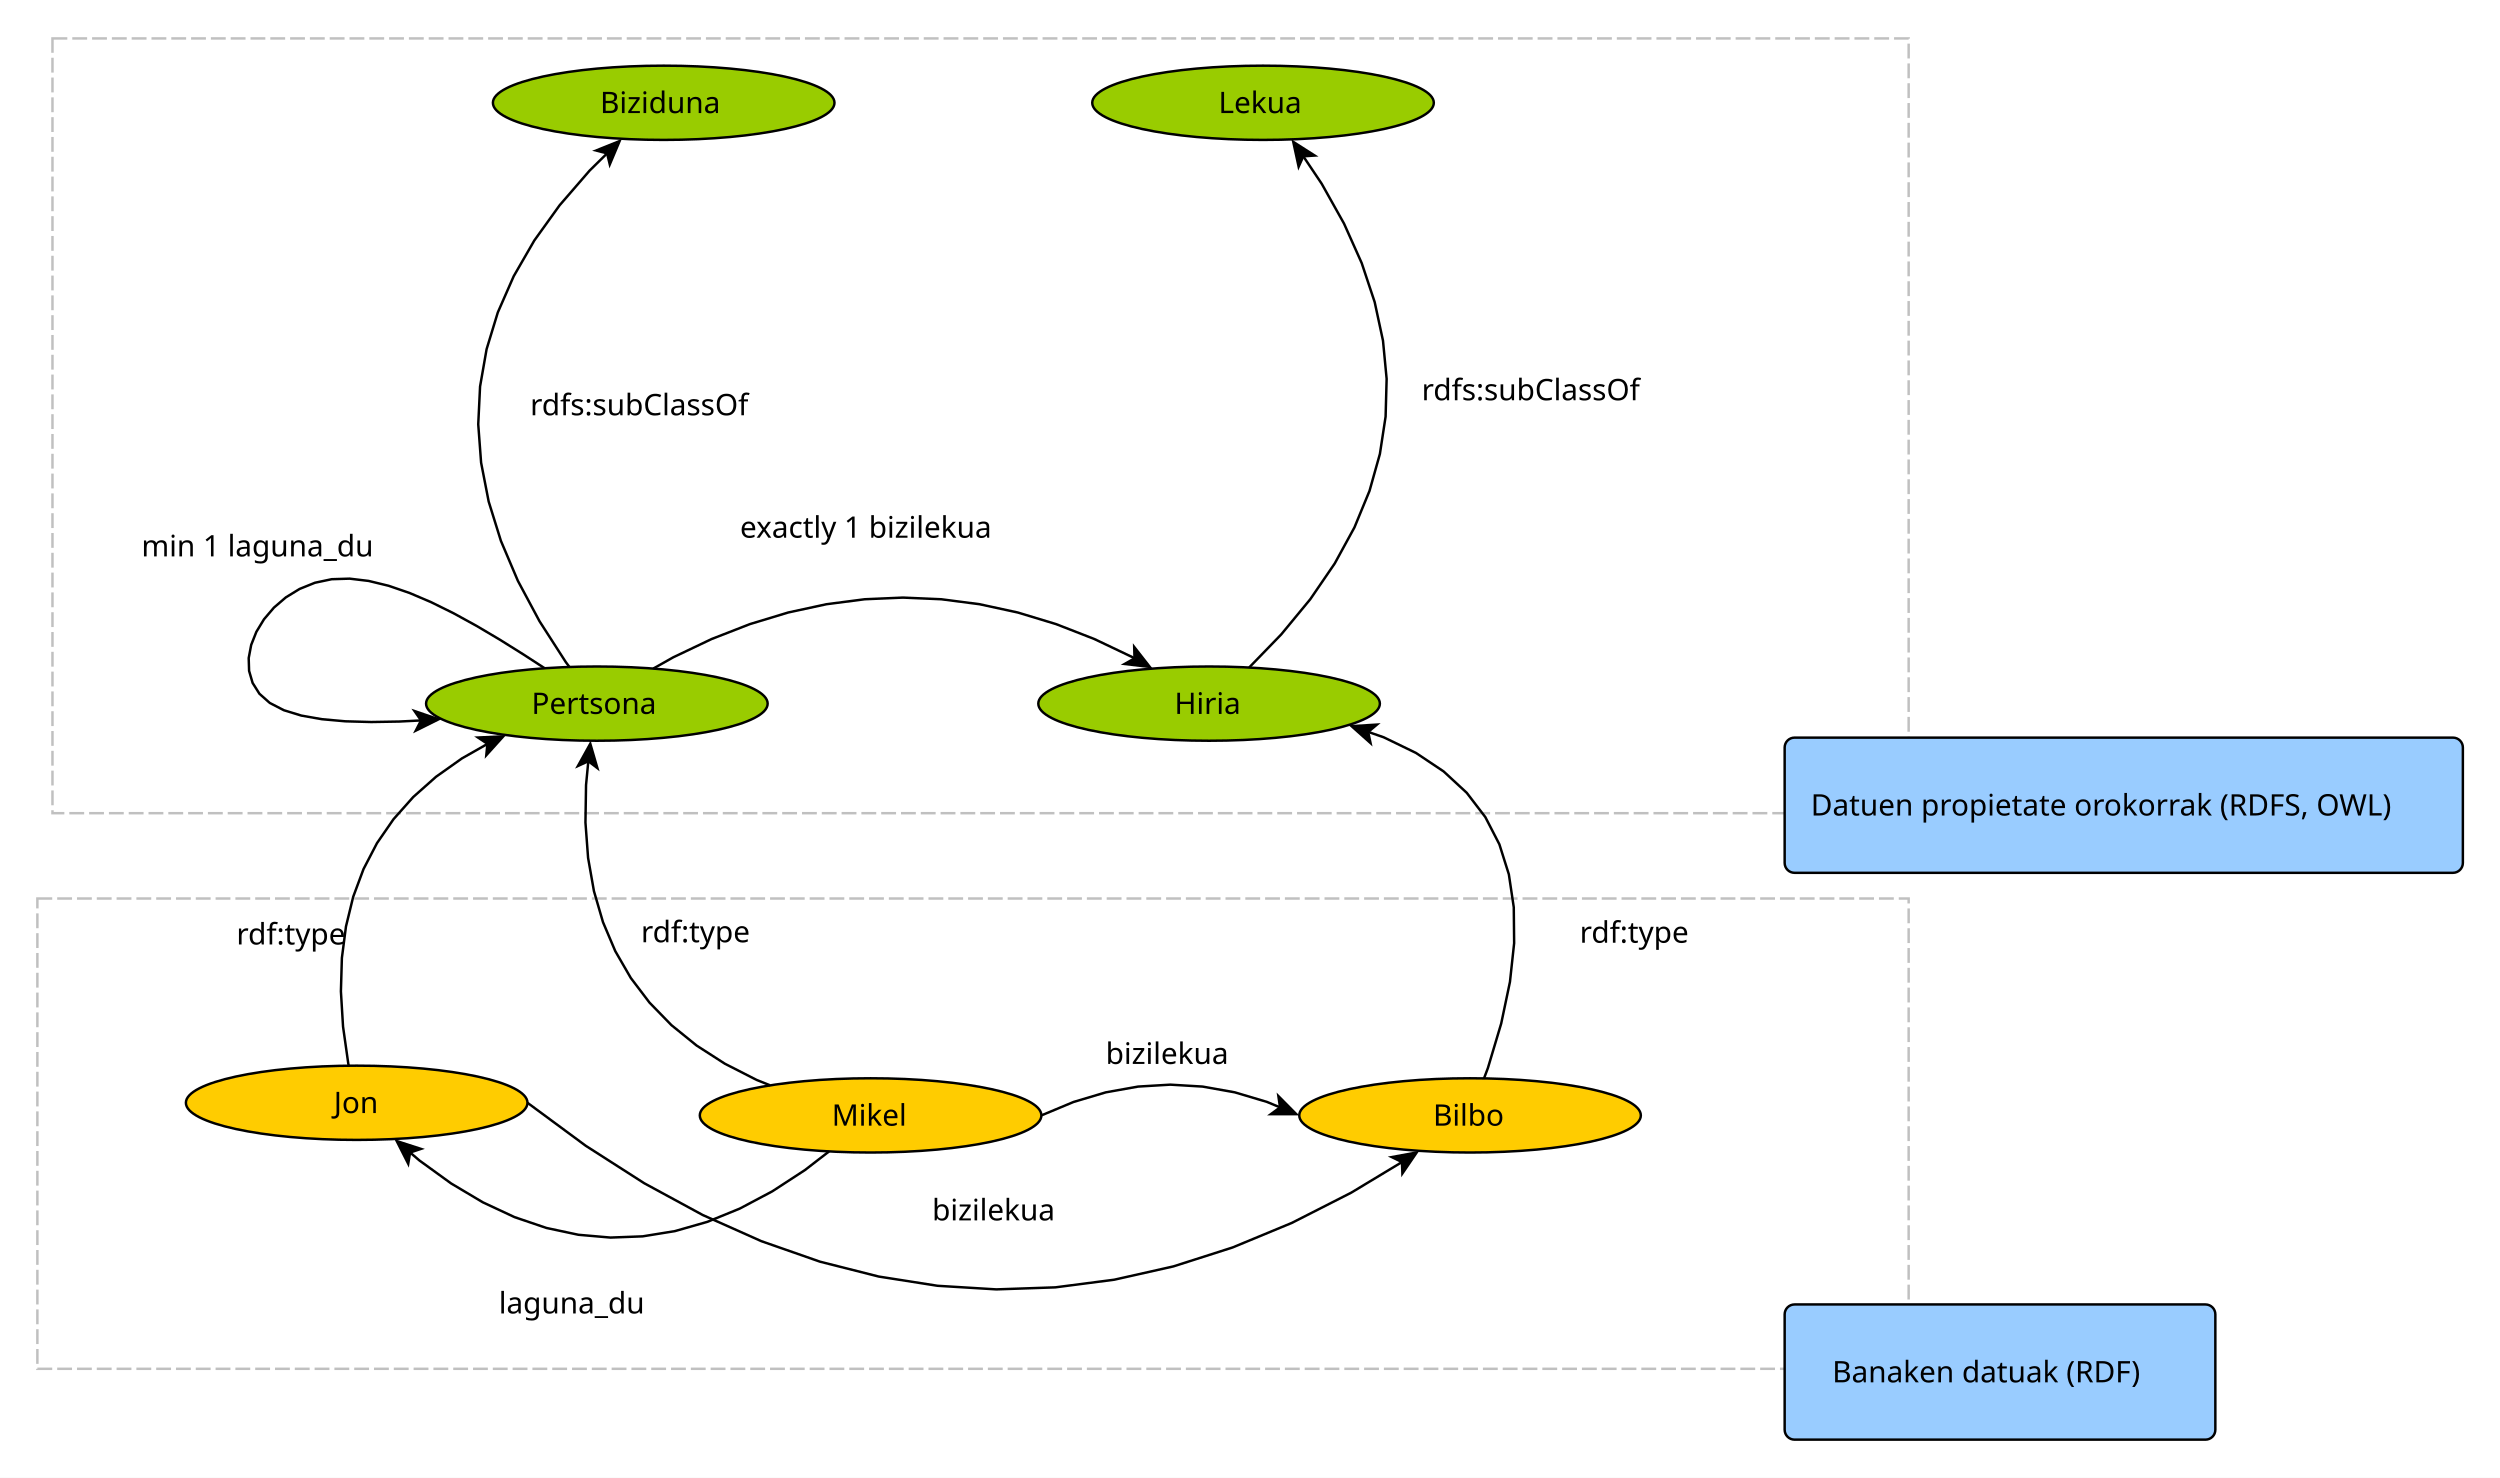
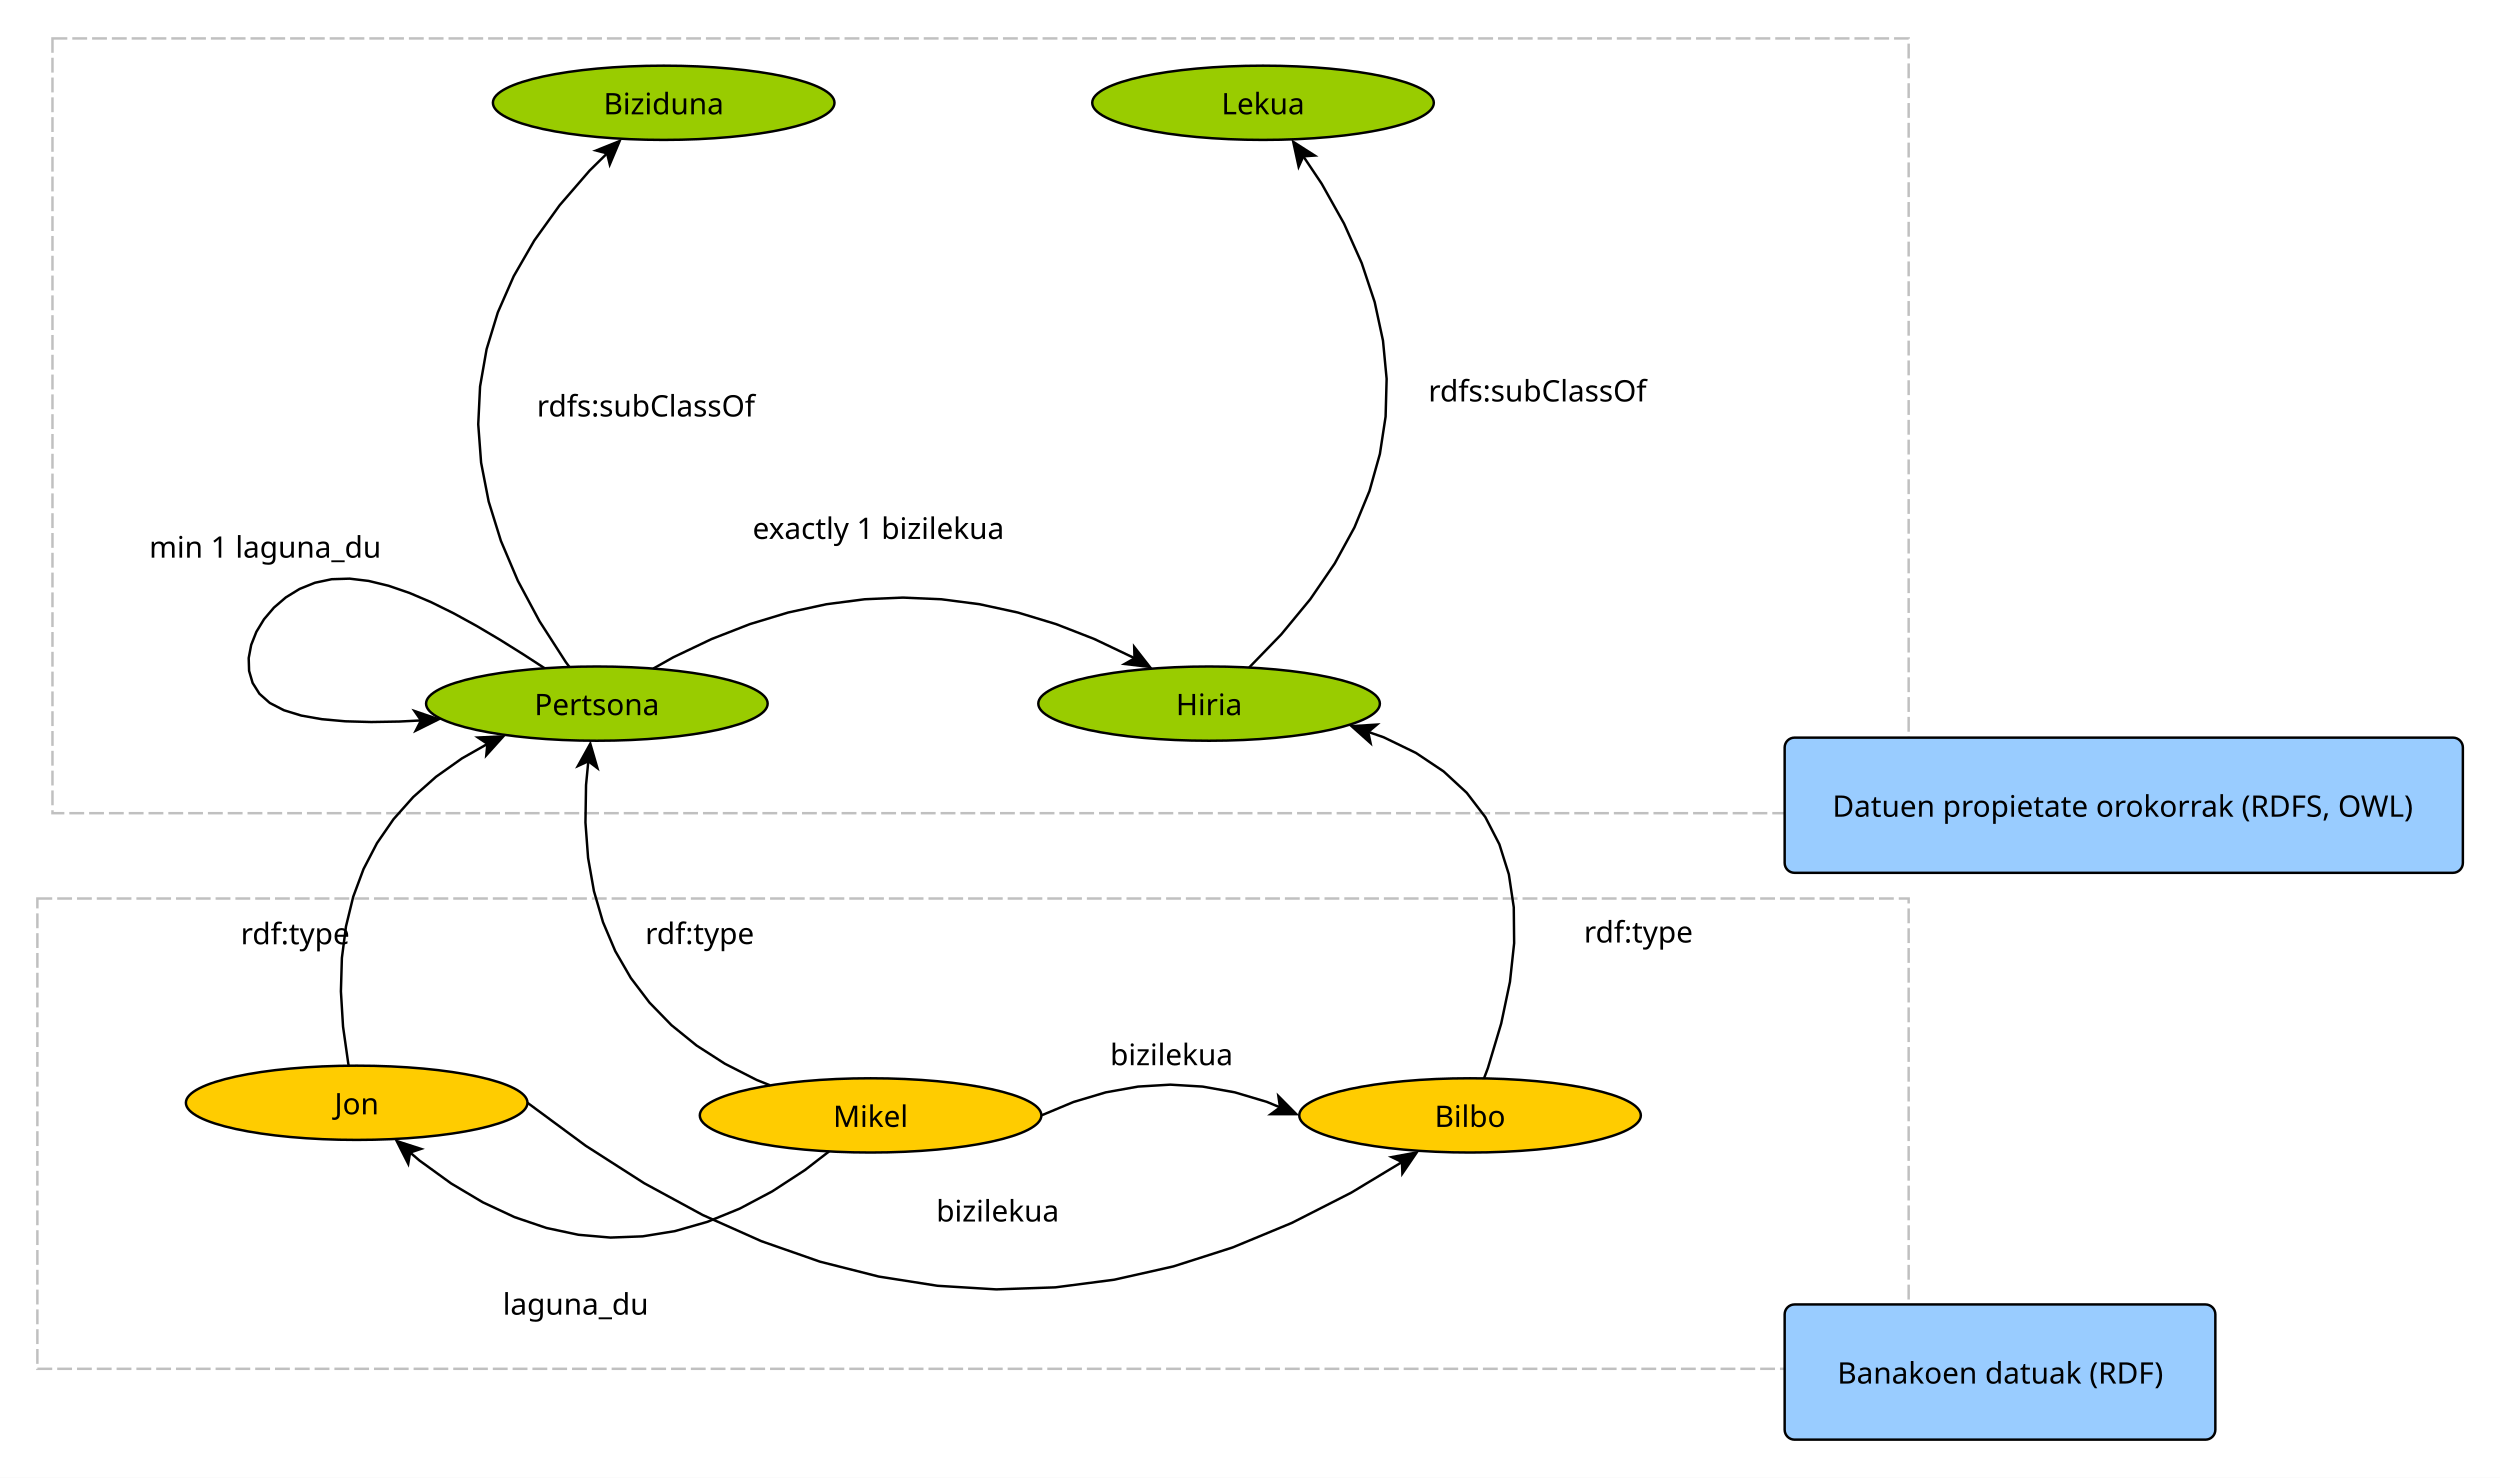
<svg xmlns="http://www.w3.org/2000/svg" fill-opacity="1" color-rendering="auto" color-interpolation="auto" text-rendering="auto" stroke="black" stroke-linecap="square" width="1010" stroke-miterlimit="10" shape-rendering="auto" stroke-opacity="1" fill="black" stroke-dasharray="none" font-weight="normal" stroke-width="1" height="597" font-family="'Dialog'" font-style="normal" stroke-linejoin="miter" font-size="12px" stroke-dashoffset="0" image-rendering="auto">
  <defs id="genericDefs" />
  <g>
    <defs id="defs1">
      <clipPath clipPathUnits="userSpaceOnUse" id="clipPath1">
        <path d="M0 0 L1010 0 L1010 597 L0 597 L0 0 Z" />
      </clipPath>
      <clipPath clipPathUnits="userSpaceOnUse" id="clipPath2">
        <path d="M165 134 L1175 134 L1175 731 L165 731 L165 134 Z" />
      </clipPath>
    </defs>
    <g fill="white" text-rendering="geometricPrecision" shape-rendering="geometricPrecision" transform="translate(-165,-134)" stroke="white">
      <rect x="165" width="1010" height="597" y="134" clip-path="url(#clipPath2)" stroke="none" />
    </g>
    <g stroke-linecap="butt" transform="matrix(1,0,0,1,-165,-134)" fill="silver" text-rendering="geometricPrecision" shape-rendering="geometricPrecision" stroke-dasharray="6,2" stroke="silver" stroke-miterlimit="1.45">
      <rect fill="none" x="186.197" width="749.902" height="313" y="149.526" clip-path="url(#clipPath2)" />
    </g>
    <g fill="rgb(255,204,0)" text-rendering="geometricPrecision" shape-rendering="geometricPrecision" transform="matrix(1,0,0,1,-165,-134)" stroke="rgb(255,204,0)">
      <ellipse rx="69" ry="15" clip-path="url(#clipPath2)" cx="516.72" cy="584.619" stroke="none" />
    </g>
    <g text-rendering="geometricPrecision" stroke-miterlimit="1.45" shape-rendering="geometricPrecision" transform="matrix(1,0,0,1,-165,-134)" stroke-linecap="butt">
      <ellipse rx="69" fill="none" ry="15" clip-path="url(#clipPath2)" cx="516.72" cy="584.619" />
-       <text x="501.043" xml:space="preserve" y="588.773" clip-path="url(#clipPath2)" font-family="sans-serif" stroke="none">Mikel</text>
+       <text x="501.593" xml:space="preserve" y="589.275" clip-path="url(#clipPath2)" font-family="sans-serif" stroke="none">Mikel</text>
    </g>
    <g fill="rgb(255,204,0)" text-rendering="geometricPrecision" shape-rendering="geometricPrecision" transform="matrix(1,0,0,1,-165,-134)" stroke="rgb(255,204,0)">
      <ellipse rx="69" ry="15" clip-path="url(#clipPath2)" cx="758.9" cy="584.619" stroke="none" />
    </g>
    <g text-rendering="geometricPrecision" stroke-miterlimit="1.45" shape-rendering="geometricPrecision" transform="matrix(1,0,0,1,-165,-134)" stroke-linecap="butt">
      <ellipse rx="69" fill="none" ry="15" clip-path="url(#clipPath2)" cx="758.9" cy="584.619" />
-       <text x="743.971" xml:space="preserve" y="588.773" clip-path="url(#clipPath2)" font-family="sans-serif" stroke="none">Bilbo</text>
+       <text x="744.584" xml:space="preserve" y="589.275" clip-path="url(#clipPath2)" font-family="sans-serif" stroke="none">Bilbo</text>
    </g>
    <g fill="rgb(255,204,0)" text-rendering="geometricPrecision" shape-rendering="geometricPrecision" transform="matrix(1,0,0,1,-165,-134)" stroke="rgb(255,204,0)">
      <ellipse rx="69" ry="15" clip-path="url(#clipPath2)" cx="309.099" cy="579.525" stroke="none" />
    </g>
    <g text-rendering="geometricPrecision" stroke-miterlimit="1.45" shape-rendering="geometricPrecision" transform="matrix(1,0,0,1,-165,-134)" stroke-linecap="butt">
      <ellipse rx="69" fill="none" ry="15" clip-path="url(#clipPath2)" cx="309.099" cy="579.525" />
-       <text x="299.855" xml:space="preserve" y="583.679" clip-path="url(#clipPath2)" font-family="sans-serif" stroke="none">Jon</text>
+       <text x="300.122" xml:space="preserve" y="584.181" clip-path="url(#clipPath2)" font-family="sans-serif" stroke="none">Jon</text>
    </g>
    <g fill="rgb(153,204,0)" text-rendering="geometricPrecision" shape-rendering="geometricPrecision" transform="matrix(1,0,0,1,-165,-134)" stroke="rgb(153,204,0)">
      <ellipse rx="69" ry="15" clip-path="url(#clipPath2)" cx="406.131" cy="418.263" stroke="none" />
    </g>
    <g text-rendering="geometricPrecision" stroke-miterlimit="1.45" shape-rendering="geometricPrecision" transform="matrix(1,0,0,1,-165,-134)" stroke-linecap="butt">
      <ellipse rx="69" fill="none" ry="15" clip-path="url(#clipPath2)" cx="406.131" cy="418.263" />
-       <text x="379.726" xml:space="preserve" y="422.417" clip-path="url(#clipPath2)" font-family="sans-serif" stroke="none">Pertsona</text>
+       <text x="380.895" xml:space="preserve" y="422.919" clip-path="url(#clipPath2)" font-family="sans-serif" stroke="none">Pertsona</text>
    </g>
    <g fill="rgb(153,204,0)" text-rendering="geometricPrecision" shape-rendering="geometricPrecision" transform="matrix(1,0,0,1,-165,-134)" stroke="rgb(153,204,0)">
      <ellipse rx="69" ry="15" clip-path="url(#clipPath2)" cx="653.471" cy="418.263" stroke="none" />
    </g>
    <g text-rendering="geometricPrecision" stroke-miterlimit="1.45" shape-rendering="geometricPrecision" transform="matrix(1,0,0,1,-165,-134)" stroke-linecap="butt">
      <ellipse rx="69" fill="none" ry="15" clip-path="url(#clipPath2)" cx="653.471" cy="418.263" />
-       <text x="639.482" xml:space="preserve" y="422.417" clip-path="url(#clipPath2)" font-family="sans-serif" stroke="none">Hiria</text>
+       <text x="640.085" xml:space="preserve" y="422.919" clip-path="url(#clipPath2)" font-family="sans-serif" stroke="none">Hiria</text>
    </g>
    <g fill="rgb(153,204,0)" text-rendering="geometricPrecision" shape-rendering="geometricPrecision" transform="matrix(1,0,0,1,-165,-134)" stroke="rgb(153,204,0)">
      <ellipse rx="69" ry="15" clip-path="url(#clipPath2)" cx="433.131" cy="175.526" stroke="none" />
    </g>
    <g text-rendering="geometricPrecision" stroke-miterlimit="1.45" shape-rendering="geometricPrecision" transform="matrix(1,0,0,1,-165,-134)" stroke-linecap="butt">
      <ellipse rx="69" fill="none" ry="15" clip-path="url(#clipPath2)" cx="433.131" cy="175.526" />
-       <text x="407.441" xml:space="preserve" y="179.68" clip-path="url(#clipPath2)" font-family="sans-serif" stroke="none">Biziduna</text>
+       <text x="408.843" xml:space="preserve" y="180.182" clip-path="url(#clipPath2)" font-family="sans-serif" stroke="none">Biziduna</text>
    </g>
    <g fill="rgb(153,204,0)" text-rendering="geometricPrecision" shape-rendering="geometricPrecision" transform="matrix(1,0,0,1,-165,-134)" stroke="rgb(153,204,0)">
      <ellipse rx="69" ry="15" clip-path="url(#clipPath2)" cx="675.263" cy="175.526" stroke="none" />
    </g>
    <g text-rendering="geometricPrecision" stroke-miterlimit="1.45" shape-rendering="geometricPrecision" transform="matrix(1,0,0,1,-165,-134)" stroke-linecap="butt">
      <ellipse rx="69" fill="none" ry="15" clip-path="url(#clipPath2)" cx="675.263" cy="175.526" />
-       <text x="657.274" xml:space="preserve" y="179.68" clip-path="url(#clipPath2)" font-family="sans-serif" stroke="none">Lekua</text>
+       <text x="658.456" xml:space="preserve" y="180.182" clip-path="url(#clipPath2)" font-family="sans-serif" stroke="none">Lekua</text>
      <rect x="180.099" y="497" clip-path="url(#clipPath2)" fill="none" width="756" stroke-dasharray="6,2" height="190" stroke="silver" />
    </g>
    <g fill="rgb(153,204,255)" text-rendering="geometricPrecision" shape-rendering="geometricPrecision" transform="matrix(1,0,0,1,-165,-134)" stroke="rgb(153,204,255)">
      <rect x="886" y="661" clip-path="url(#clipPath2)" width="174" rx="4" ry="4" height="54.619" stroke="none" />
    </g>
    <g text-rendering="geometricPrecision" stroke-miterlimit="1.45" shape-rendering="geometricPrecision" transform="matrix(1,0,0,1,-165,-134)" stroke-linecap="butt">
      <rect x="886" y="661" clip-path="url(#clipPath2)" fill="none" width="174" rx="4" ry="4" height="54.619" />
-       <text x="905.231" xml:space="preserve" y="692.464" clip-path="url(#clipPath2)" font-family="sans-serif" stroke="none">Banaken datuak (RDF)</text>
+       <text x="907.288" xml:space="preserve" y="692.966" clip-path="url(#clipPath2)" font-family="sans-serif" stroke="none">Banakoen datuak (RDF)</text>
    </g>
    <g fill="rgb(153,204,255)" text-rendering="geometricPrecision" shape-rendering="geometricPrecision" transform="matrix(1,0,0,1,-165,-134)" stroke="rgb(153,204,255)">
      <rect x="886" y="432" clip-path="url(#clipPath2)" width="274" rx="4" ry="4" height="54.619" stroke="none" />
    </g>
    <g text-rendering="geometricPrecision" stroke-miterlimit="1.45" shape-rendering="geometricPrecision" transform="matrix(1,0,0,1,-165,-134)" stroke-linecap="butt">
      <rect x="886" y="432" clip-path="url(#clipPath2)" fill="none" width="274" rx="4" ry="4" height="54.619" />
-       <text x="896.563" xml:space="preserve" y="463.464" clip-path="url(#clipPath2)" font-family="sans-serif" stroke="none">Datuen propietate orokorrak (RDFS, OWL)</text>
+       <text x="905.309" xml:space="preserve" y="463.966" clip-path="url(#clipPath2)" font-family="sans-serif" stroke="none">Datuen propietate orokorrak (RDFS, OWL)</text>
      <path fill="none" d="M585.72 584.619 L598.742 579.185 L611.765 575.304 L624.787 572.976 L637.81 572.199 L650.833 572.976 L663.855 575.304 L676.878 579.185 L682.518 581.538" clip-path="url(#clipPath2)" />
      <path d="M689.9 584.619 L680.751 575.384 L681.595 581.153 L676.9 584.613 Z" clip-path="url(#clipPath2)" stroke="none" />
-       <text x="611.7" xml:space="preserve" y="563.841" clip-path="url(#clipPath2)" font-family="sans-serif" stroke="none">bizilekua</text>
+       <text x="613.489" xml:space="preserve" y="564.343" clip-path="url(#clipPath2)" font-family="sans-serif" stroke="none">bizilekua</text>
      <path fill="none" d="M499.955 599.162 L490.21 606.691 L477.014 615.294 L463.859 622.274 L450.743 627.633 L437.668 631.37 L424.632 633.485 L411.635 633.977 L398.679 632.848 L385.762 630.096 L372.886 625.723 L360.049 619.727 L347.251 612.11 L334.494 602.87 L330.368 599.347" clip-path="url(#clipPath2)" />
      <path d="M324.285 594.151 L330.163 605.746 L331.129 599.996 L336.657 598.142 Z" clip-path="url(#clipPath2)" stroke="none" />
-       <text x="366.519" xml:space="preserve" y="664.627" clip-path="url(#clipPath2)" font-family="sans-serif" stroke="none">laguna_du</text>
+       <text x="368.117" xml:space="preserve" y="665.129" clip-path="url(#clipPath2)" font-family="sans-serif" stroke="none">laguna_du</text>
      <path fill="none" d="M378.122 579.542 L401.67 596.915 L425.272 612.029 L448.905 624.866 L472.568 635.428 L496.262 643.713 L519.986 649.722 L543.74 653.454 L567.525 654.911 L591.341 654.091 L615.186 650.995 L639.062 645.623 L662.969 637.975 L686.906 628.05 L710.874 615.849 L731.661 603.309 L731.743 603.252" clip-path="url(#clipPath2)" />
      <path d="M738.446 598.885 L725.662 601.247 L730.905 603.798 L731.121 609.625 Z" clip-path="url(#clipPath2)" stroke="none" />
-       <text x="541.578" xml:space="preserve" y="627.039" clip-path="url(#clipPath2)" font-family="sans-serif" stroke="none">bizilekua</text>
+       <text x="543.255" xml:space="preserve" y="627.496" clip-path="url(#clipPath2)" font-family="sans-serif" stroke="none">bizilekua</text>
      <path fill="none" d="M476.161 572.491 L470.641 570.275 L457.881 563.765 L446.42 556.392 L436.259 548.155 L427.398 539.053 L419.836 529.088 L413.574 518.259 L408.612 506.566 L404.95 494.009 L402.587 480.587 L401.523 466.302 L401.76 451.153 L402.713 441.211 L402.73 441.112" clip-path="url(#clipPath2)" />
      <path d="M403.622 433.162 L397.315 444.529 L402.618 442.106 L407.252 445.645 Z" clip-path="url(#clipPath2)" stroke="none" />
-       <text x="423.956" xml:space="preserve" y="514.674" clip-path="url(#clipPath2)" font-family="sans-serif" stroke="none">rdf:type</text>
+       <text x="425.656" xml:space="preserve" y="515.402" clip-path="url(#clipPath2)" font-family="sans-serif" stroke="none">rdf:type</text>
      <path fill="none" d="M305.879 564.53 L305.714 563.76 L303.589 548.754 L302.725 534.506 L303.12 521.016 L304.775 508.284 L307.69 496.31 L311.865 485.094 L317.299 474.636 L323.994 464.936 L331.948 455.994 L341.162 447.81 L351.637 440.385 L362.204 434.38 L362.295 434.338" clip-path="url(#clipPath2)" />
      <path d="M369.526 430.916 L356.541 431.53 L361.391 434.766 L360.819 440.569 Z" clip-path="url(#clipPath2)" stroke="none" />
-       <text x="260.519" xml:space="preserve" y="515.573" clip-path="url(#clipPath2)" font-family="sans-serif" stroke="none">rdf:type</text>
+       <text x="262.238" xml:space="preserve" y="515.481" clip-path="url(#clipPath2)" font-family="sans-serif" stroke="none">rdf:type</text>
      <path fill="none" d="M385.064 403.989 L376.578 398.469 L366.956 392.445 L357.491 386.837 L348.225 381.75 L339.196 377.288 L330.445 373.555 L322.009 370.656 L313.93 368.695 L306.248 367.774 L299 368 L292.235 369.429 L286.032 371.935 L280.478 375.344 L275.659 379.481 L271.663 384.175 L268.575 389.25 L266.483 394.534 L265.474 399.852 L265.634 405.031 L267.051 409.898 L269.81 414.279 L274 418 L279.671 420.928 L286.731 423.093 L295.056 424.562 L304.519 425.407 L314.992 425.697 L326.35 425.5 L335.414 425.041 L335.514 425.034" clip-path="url(#clipPath2)" />
      <path d="M343.496 424.509 L331.194 420.307 L334.516 425.099 L331.85 430.285 Z" clip-path="url(#clipPath2)" stroke="none" />
-       <text x="222.147" xml:space="preserve" y="358.794" clip-path="url(#clipPath2)" font-family="sans-serif" stroke="none">min 1 laguna_du</text>
+       <text x="225.273" xml:space="preserve" y="359.296" clip-path="url(#clipPath2)" font-family="sans-serif" stroke="none">min 1 laguna_du</text>
      <path fill="none" d="M764.534 569.669 L766.114 565.474 L771.488 547.495 L775.021 530.683 L776.713 515.037 L776.565 500.557 L774.577 487.244 L770.748 475.097 L765.079 464.117 L757.57 454.303 L748.22 445.655 L737.029 438.174 L723.999 431.859 L717.355 429.559" clip-path="url(#clipPath2)" />
      <path d="M709.795 426.942 L719.499 435.592 L718.3 429.886 L722.771 426.143 Z" clip-path="url(#clipPath2)" stroke="none" />
-       <text x="803.198" xml:space="preserve" y="514.867" clip-path="url(#clipPath2)" font-family="sans-serif" stroke="none">rdf:type</text>
+       <text x="804.901" xml:space="preserve" y="514.786" clip-path="url(#clipPath2)" font-family="sans-serif" stroke="none">rdf:type</text>
      <path fill="none" d="M428.927 404.094 L437.049 399.523 L452.507 392.16 L467.966 386.137 L483.425 381.452 L498.884 378.105 L514.342 376.097 L529.801 375.428 L545.26 376.097 L560.719 378.105 L576.177 381.452 L591.636 386.137 L607.095 392.16 L622.554 399.523 L623.704 400.17" clip-path="url(#clipPath2)" />
      <path d="M630.676 404.094 L622.671 393.851 L622.832 399.68 L617.766 402.565 Z" clip-path="url(#clipPath2)" stroke="none" />
-       <text x="463.958" xml:space="preserve" y="351.235" clip-path="url(#clipPath2)" font-family="sans-serif" stroke="none">exactly 1 bizilekua</text>
+       <text x="469.036" xml:space="preserve" y="351.736" clip-path="url(#clipPath2)" font-family="sans-serif" stroke="none">exactly 1 bizilekua</text>
      <path fill="none" d="M395.04 403.44 L393.596 401.51 L382.957 384.968 L374.214 368.637 L367.368 352.516 L362.418 336.607 L359.365 320.908 L358.208 305.421 L358.947 290.144 L361.583 275.079 L366.115 260.224 L372.543 245.58 L380.868 231.148 L391.089 216.926 L403.207 202.915 L410.563 195.672" clip-path="url(#clipPath2)" />
      <path d="M416.263 190.058 L404.204 194.915 L409.85 196.373 L411.221 202.041 Z" clip-path="url(#clipPath2)" stroke="none" />
-       <text x="379.182" xml:space="preserve" y="301.765" clip-path="url(#clipPath2)" font-family="sans-serif" stroke="none">rdfs:subClassOf</text>
+       <text x="381.884" xml:space="preserve" y="302.267" clip-path="url(#clipPath2)" font-family="sans-serif" stroke="none">rdfs:subClassOf</text>
      <path fill="none" d="M669.658 403.676 L682.626 390.294 L694.372 376.055 L704.23 361.646 L712.199 347.068 L718.281 332.321 L722.475 317.404 L724.781 302.318 L725.199 287.062 L723.729 271.637 L720.371 256.042 L715.125 240.278 L707.992 224.344 L698.97 208.241 L691.361 196.892 L691.3 196.813" clip-path="url(#clipPath2)" />
      <path d="M686.728 190.248 L689.483 202.953 L691.871 197.634 L697.689 197.239 Z" clip-path="url(#clipPath2)" stroke="none" />
-       <text x="739.357" xml:space="preserve" y="295.702" clip-path="url(#clipPath2)" font-family="sans-serif" stroke="none">rdfs:subClassOf</text>
+       <text x="742.059" xml:space="preserve" y="296.204" clip-path="url(#clipPath2)" font-family="sans-serif" stroke="none">rdfs:subClassOf</text>
    </g>
  </g>
</svg>
